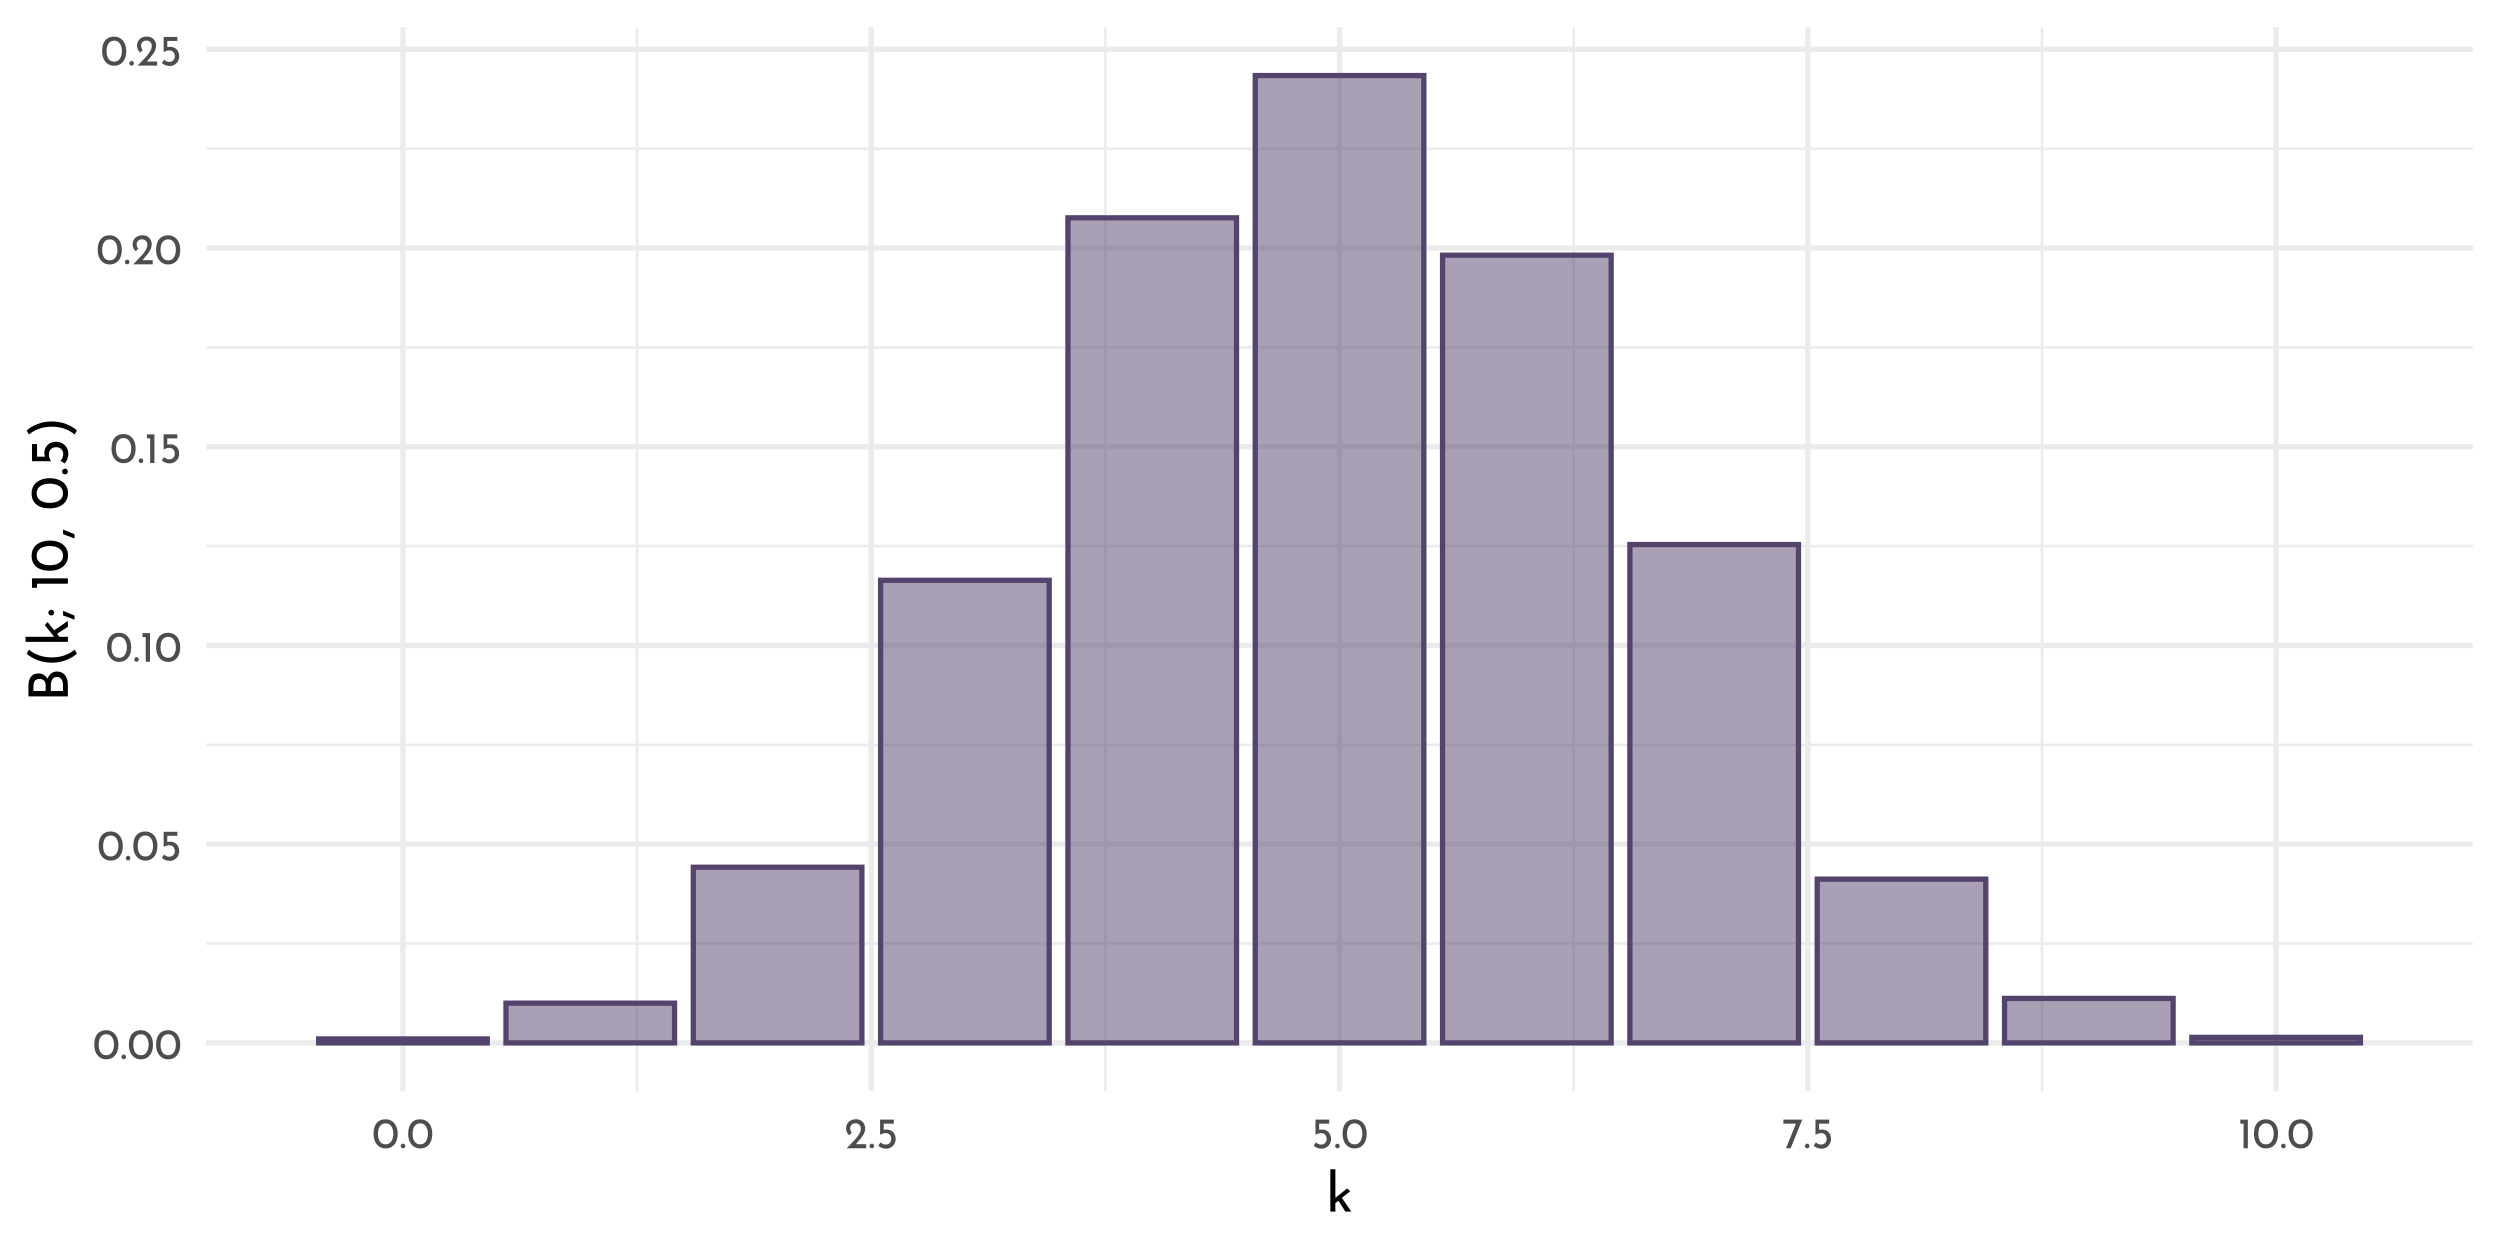
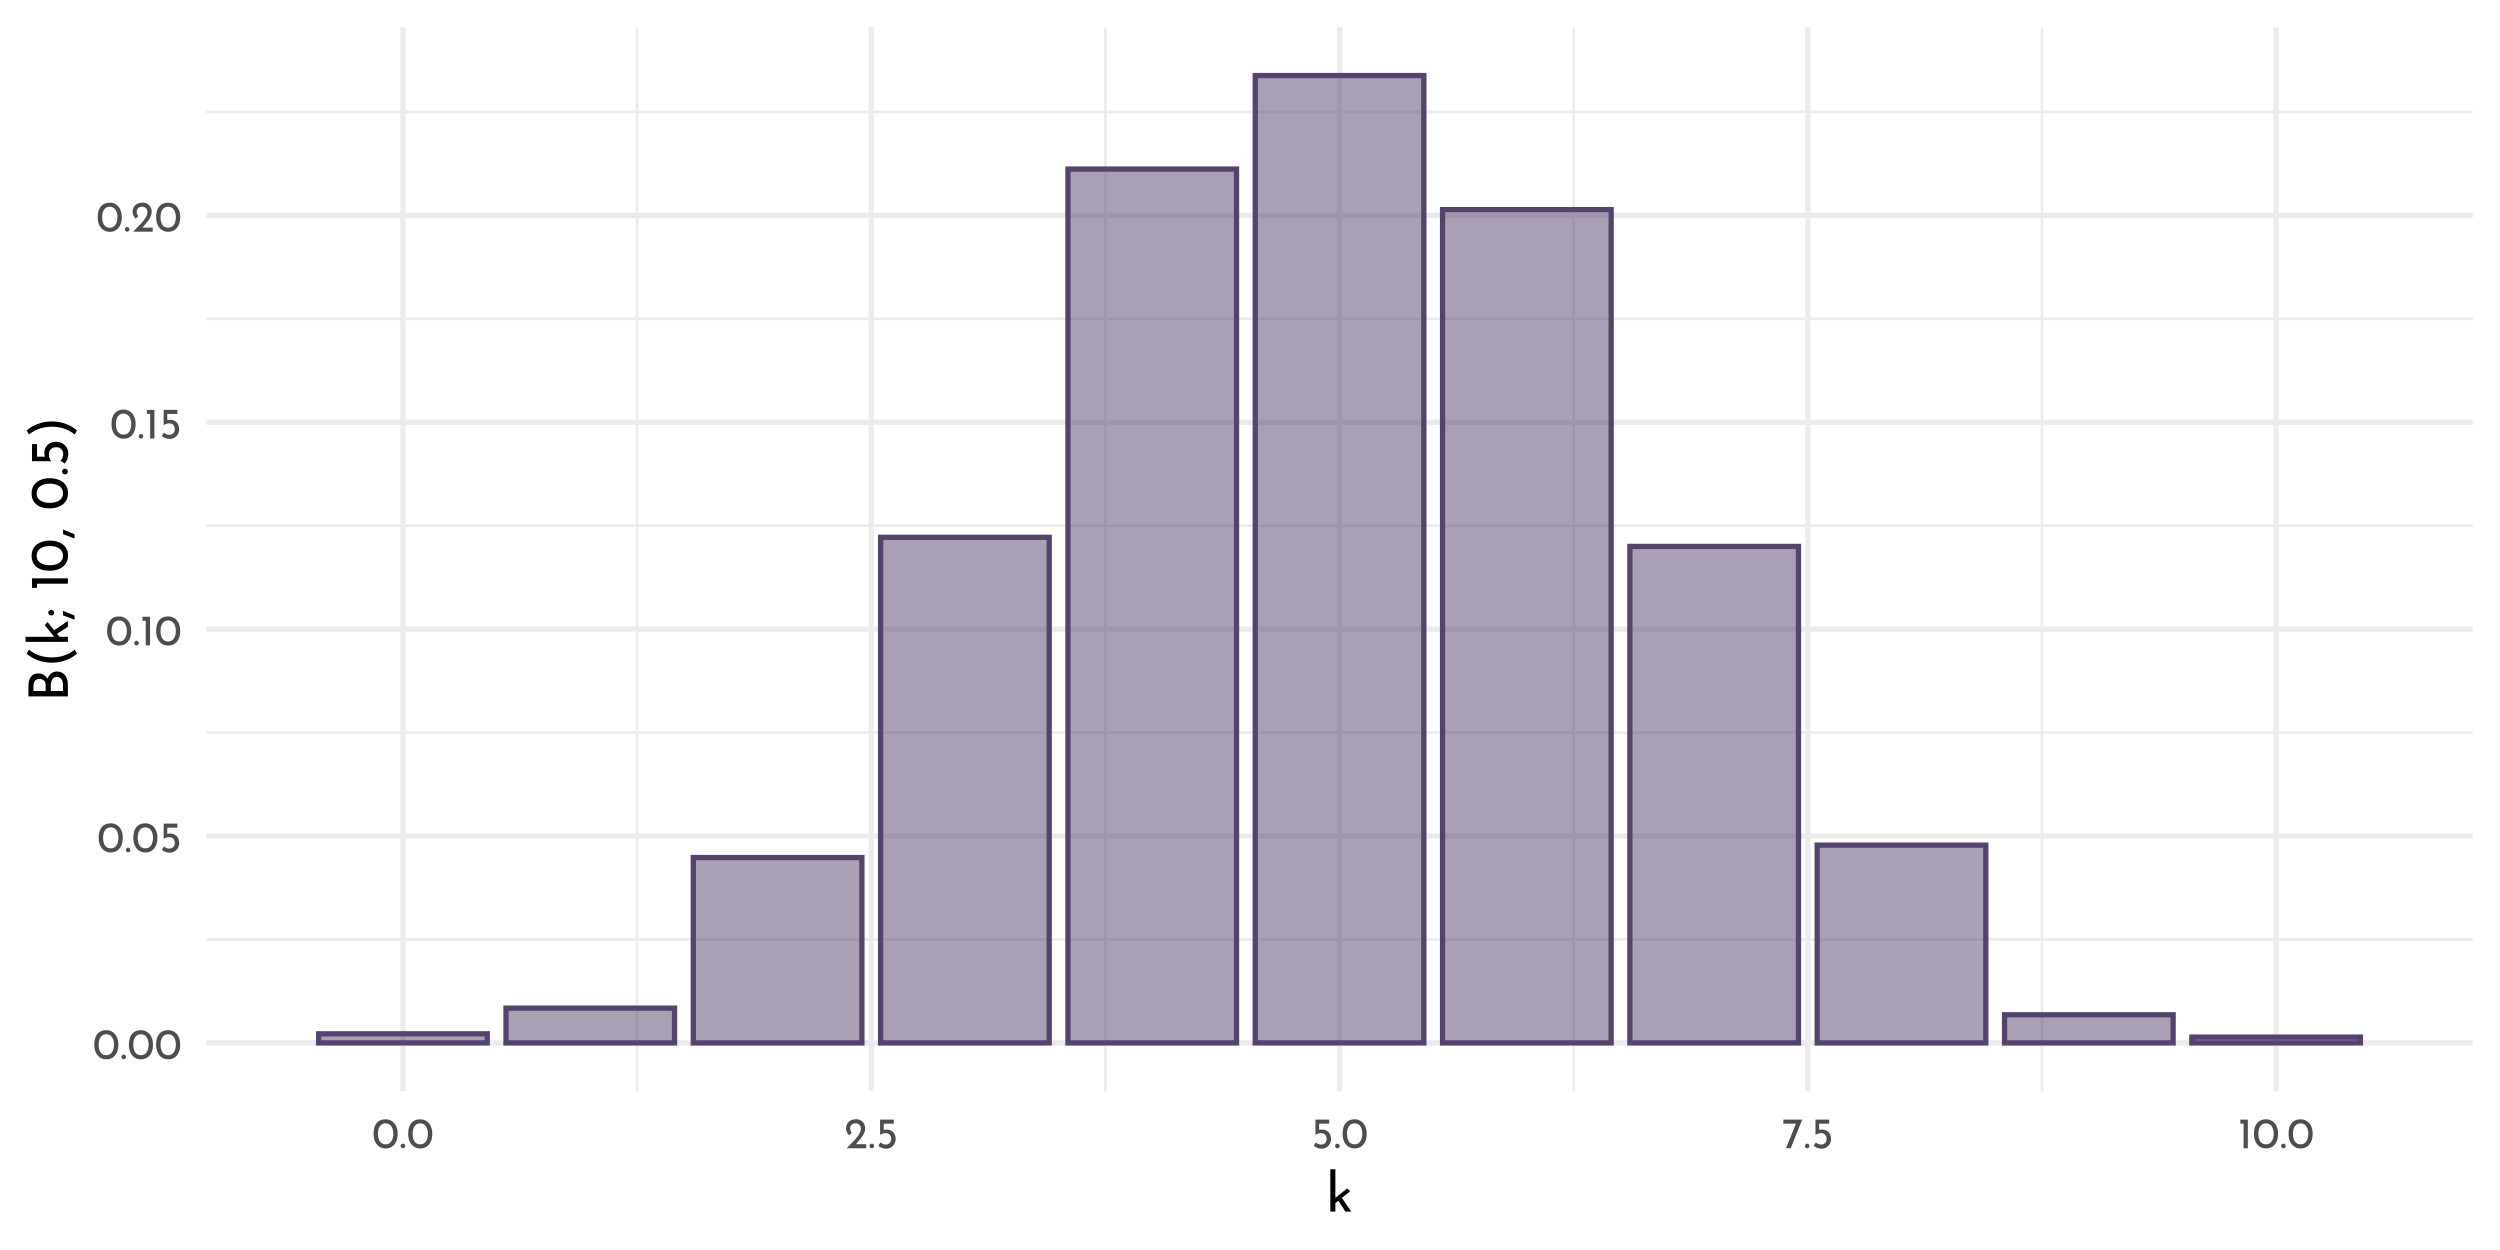
<svg xmlns="http://www.w3.org/2000/svg" xmlns:xlink="http://www.w3.org/1999/xlink" width="504pt" height="252pt" viewBox="0 0 504 252" version="1.1">
  <defs>
    <g>
      <symbol overflow="visible" id="glyph0-0">
        <path style="stroke:none;" d="" />
      </symbol>
      <symbol overflow="visible" id="glyph0-1">
        <path style="stroke:none;" d="M 2.75 0.031 C 2.27 0.031 1.848 -0.086 1.484 -0.328 C 1.117 -0.566 0.832 -0.906 0.625 -1.344 C 0.414 -1.789 0.312 -2.316 0.312 -2.922 C 0.312 -3.879 0.523 -4.609 0.953 -5.109 C 1.391 -5.609 1.988 -5.852 2.75 -5.844 C 3.219 -5.844 3.633 -5.723 4 -5.484 C 4.375 -5.254 4.66 -4.914 4.859 -4.469 C 5.066 -4.031 5.172 -3.516 5.172 -2.922 C 5.172 -2.305 5.066 -1.773 4.859 -1.328 C 4.66 -0.891 4.375 -0.551 4 -0.312 C 3.633 -0.082 3.219 0.031 2.75 0.031 Z M 2.734 -0.797 C 3.234 -0.797 3.613 -0.988 3.875 -1.375 C 4.145 -1.758 4.285 -2.281 4.297 -2.938 C 4.285 -3.57 4.145 -4.078 3.875 -4.453 C 3.613 -4.836 3.234 -5.031 2.734 -5.031 C 2.242 -5.031 1.863 -4.836 1.594 -4.453 C 1.332 -4.078 1.203 -3.566 1.203 -2.922 C 1.203 -2.266 1.332 -1.742 1.594 -1.359 C 1.863 -0.984 2.242 -0.797 2.734 -0.797 Z M 2.734 -0.797 " />
      </symbol>
      <symbol overflow="visible" id="glyph0-2">
        <path style="stroke:none;" d="M 0.297 -0.469 C 0.297 -0.594 0.344 -0.703 0.438 -0.797 C 0.531 -0.891 0.641 -0.938 0.766 -0.938 C 0.879 -0.938 0.984 -0.891 1.078 -0.797 C 1.172 -0.703 1.219 -0.594 1.219 -0.469 C 1.219 -0.332 1.172 -0.219 1.078 -0.125 C 0.984 -0.039 0.879 0 0.766 0 C 0.641 0 0.531 -0.039 0.438 -0.125 C 0.344 -0.219 0.297 -0.332 0.297 -0.469 Z M 0.297 -0.469 " />
      </symbol>
      <symbol overflow="visible" id="glyph0-3">
        <path style="stroke:none;" d="M 2.266 -3.781 C 2.641 -3.781 2.961 -3.691 3.234 -3.516 C 3.516 -3.348 3.723 -3.125 3.859 -2.844 C 4.004 -2.562 4.078 -2.242 4.078 -1.891 C 4.078 -1.523 3.992 -1.191 3.828 -0.891 C 3.66 -0.598 3.43 -0.363 3.141 -0.188 C 2.848 -0.008 2.52 0.078 2.156 0.078 C 1.852 0.078 1.555 0.02 1.266 -0.094 C 0.984 -0.207 0.754 -0.352 0.578 -0.531 L 1.031 -1.203 C 1.145 -1.066 1.297 -0.957 1.484 -0.875 C 1.68 -0.789 1.879 -0.75 2.078 -0.75 C 2.398 -0.75 2.664 -0.852 2.875 -1.062 C 3.082 -1.27 3.188 -1.535 3.188 -1.859 C 3.188 -2.223 3.086 -2.516 2.891 -2.734 C 2.703 -2.953 2.426 -3.062 2.062 -3.062 C 1.863 -3.062 1.676 -3.031 1.5 -2.969 C 1.32 -2.914 1.133 -2.836 0.938 -2.734 L 0.938 -5.781 L 3.703 -5.781 L 3.703 -4.969 L 1.672 -4.969 L 1.672 -3.719 C 1.859 -3.758 2.055 -3.781 2.266 -3.781 Z M 2.266 -3.781 " />
      </symbol>
      <symbol overflow="visible" id="glyph0-4">
        <path style="stroke:none;" d="M 1.984 -5.781 L 1.984 0 L 1.125 0 L 1.125 -4.969 L 0.469 -4.969 L 0.469 -5.781 Z M 1.984 -5.781 " />
      </symbol>
      <symbol overflow="visible" id="glyph0-5">
        <path style="stroke:none;" d="M 4.422 -0.828 L 4.422 0 L 0.469 0 L 0.766 -0.297 C 1.359 -0.891 1.82 -1.367 2.156 -1.734 C 2.5 -2.109 2.781 -2.484 3 -2.859 C 3.227 -3.242 3.344 -3.602 3.344 -3.938 C 3.344 -4.301 3.234 -4.578 3.016 -4.766 C 2.805 -4.953 2.551 -5.047 2.25 -5.047 C 2.008 -5.047 1.805 -4.992 1.641 -4.891 C 1.484 -4.785 1.367 -4.656 1.297 -4.5 C 1.223 -4.352 1.188 -4.207 1.188 -4.062 C 1.188 -3.688 1.301 -3.375 1.531 -3.125 L 1.016 -2.656 C 0.816 -2.77 0.656 -2.969 0.531 -3.25 C 0.414 -3.531 0.359 -3.789 0.359 -4.031 C 0.359 -4.352 0.438 -4.656 0.594 -4.938 C 0.758 -5.219 0.992 -5.441 1.297 -5.609 C 1.609 -5.773 1.973 -5.859 2.391 -5.859 C 2.742 -5.859 3.062 -5.773 3.344 -5.609 C 3.625 -5.441 3.836 -5.219 3.984 -4.938 C 4.141 -4.656 4.219 -4.348 4.219 -4.016 C 4.219 -3.68 4.141 -3.344 3.984 -3 C 3.828 -2.664 3.629 -2.352 3.391 -2.062 C 3.16 -1.77 2.852 -1.406 2.469 -0.969 L 2.344 -0.828 Z M 4.422 -0.828 " />
      </symbol>
      <symbol overflow="visible" id="glyph0-6">
        <path style="stroke:none;" d="M 4.062 -5.781 L 1.734 0 L 0.781 0 L 2.812 -4.969 L 0.266 -4.969 L 0.266 -5.781 Z M 4.062 -5.781 " />
      </symbol>
      <symbol overflow="visible" id="glyph1-0">
        <path style="stroke:none;" d="" />
      </symbol>
      <symbol overflow="visible" id="glyph1-1">
        <path style="stroke:none;" d="M 2.516 -2.188 L 1.906 -1.703 L 1.906 0 L 0.891 0 L 0.891 -8.531 L 1.906 -8.531 L 1.906 -2.766 L 4.266 -4.656 L 4.891 -4.109 L 3.219 -2.766 L 5.109 0 L 3.922 0 Z M 2.516 -2.188 " />
      </symbol>
      <symbol overflow="visible" id="glyph2-0">
        <path style="stroke:none;" d="" />
      </symbol>
      <symbol overflow="visible" id="glyph2-1">
        <path style="stroke:none;" d="M -4.125 -4.688 C -3.945 -5.145 -3.691 -5.504 -3.359 -5.766 C -3.035 -6.023 -2.66 -6.156 -2.234 -6.156 C -1.723 -6.156 -1.301 -6.031 -0.969 -5.781 C -0.633 -5.539 -0.391 -5.219 -0.234 -4.812 C -0.078 -4.414 0 -3.984 0 -3.516 L 0 -1.141 L -7.953 -1.141 L -7.953 -3.203 C -7.953 -4.016 -7.785 -4.645 -7.453 -5.094 C -7.117 -5.539 -6.617 -5.766 -5.953 -5.766 C -5.535 -5.766 -5.172 -5.672 -4.859 -5.484 C -4.547 -5.297 -4.301 -5.031 -4.125 -4.688 Z M -4.484 -2.219 L -4.484 -3.422 C -4.484 -3.828 -4.598 -4.133 -4.828 -4.344 C -5.066 -4.551 -5.367 -4.656 -5.734 -4.656 C -6.141 -4.656 -6.441 -4.531 -6.641 -4.281 C -6.836 -4.039 -6.938 -3.695 -6.938 -3.25 L -6.938 -2.219 Z M -0.984 -3.469 C -0.984 -3.926 -1.086 -4.305 -1.297 -4.609 C -1.504 -4.91 -1.812 -5.062 -2.219 -5.062 C -2.633 -5.062 -2.941 -4.895 -3.141 -4.562 C -3.336 -4.238 -3.438 -3.848 -3.438 -3.391 L -3.438 -2.219 L -0.984 -2.219 Z M -0.984 -3.469 " />
      </symbol>
      <symbol overflow="visible" id="glyph2-2">
        <path style="stroke:none;" d="M -3.25 -1.125 C -4.289 -1.125 -5.254 -1.301 -6.141 -1.656 C -7.035 -2.008 -7.758 -2.441 -8.312 -2.953 L -7.859 -3.766 C -7.316 -3.297 -6.648 -2.914 -5.859 -2.625 C -5.078 -2.332 -4.207 -2.188 -3.25 -2.188 C -2.281 -2.188 -1.398 -2.332 -0.609 -2.625 C 0.172 -2.914 0.828 -3.297 1.359 -3.766 L 1.828 -2.953 C 1.273 -2.441 0.551 -2.008 -0.344 -1.656 C -1.238 -1.301 -2.207 -1.125 -3.25 -1.125 Z M -3.25 -1.125 " />
      </symbol>
      <symbol overflow="visible" id="glyph2-3">
        <path style="stroke:none;" d="M -2.188 -2.516 L -1.703 -1.906 L 0 -1.906 L 0 -0.891 L -8.531 -0.891 L -8.531 -1.906 L -2.766 -1.906 L -4.656 -4.266 L -4.109 -4.891 L -2.766 -3.219 L 0 -5.109 L 0 -3.922 Z M -2.188 -2.516 " />
      </symbol>
      <symbol overflow="visible" id="glyph2-4">
        <path style="stroke:none;" d="M -3.359 -0.719 C -3.523 -0.719 -3.664 -0.773 -3.781 -0.891 C -3.895 -1.016 -3.953 -1.148 -3.953 -1.297 C -3.953 -1.43 -3.895 -1.555 -3.781 -1.672 C -3.664 -1.797 -3.523 -1.859 -3.359 -1.859 C -3.191 -1.859 -3.051 -1.801 -2.938 -1.688 C -2.832 -1.57 -2.781 -1.441 -2.781 -1.297 C -2.781 -1.141 -2.832 -1.004 -2.938 -0.891 C -3.051 -0.773 -3.191 -0.719 -3.359 -0.719 Z M 1.344 -0.703 L 1.344 0.125 C 0.664 -0.125 0.004 -0.367 -0.641 -0.609 L -0.969 -0.719 L -0.969 -1.656 Z M 1.344 -0.703 " />
      </symbol>
      <symbol overflow="visible" id="glyph2-5">
        <path style="stroke:none;" d="" />
      </symbol>
      <symbol overflow="visible" id="glyph2-6">
        <path style="stroke:none;" d="M -7.234 -2.484 L 0 -2.484 L 0 -1.406 L -6.219 -1.406 L -6.219 -0.578 L -7.234 -0.578 Z M -7.234 -2.484 " />
      </symbol>
      <symbol overflow="visible" id="glyph2-7">
        <path style="stroke:none;" d="M 0.031 -3.438 C 0.031 -2.844 -0.113 -2.316 -0.406 -1.859 C -0.707 -1.398 -1.133 -1.039 -1.688 -0.781 C -2.25 -0.52 -2.906 -0.391 -3.656 -0.391 C -4.844 -0.391 -5.75 -0.66 -6.375 -1.203 C -7.008 -1.742 -7.32 -2.488 -7.312 -3.438 C -7.312 -4.031 -7.164 -4.555 -6.875 -5.016 C -6.582 -5.473 -6.156 -5.828 -5.594 -6.078 C -5.039 -6.336 -4.395 -6.469 -3.656 -6.469 C -2.895 -6.469 -2.234 -6.336 -1.672 -6.078 C -1.117 -5.828 -0.691 -5.473 -0.391 -5.016 C -0.098 -4.555 0.039 -4.031 0.031 -3.438 Z M -0.984 -3.422 C -0.984 -4.047 -1.223 -4.523 -1.703 -4.859 C -2.191 -5.191 -2.848 -5.363 -3.672 -5.375 C -4.473 -5.363 -5.109 -5.191 -5.578 -4.859 C -6.055 -4.523 -6.297 -4.047 -6.297 -3.422 C -6.297 -2.805 -6.055 -2.332 -5.578 -2 C -5.098 -1.664 -4.457 -1.5 -3.656 -1.5 C -2.844 -1.5 -2.191 -1.664 -1.703 -2 C -1.223 -2.332 -0.984 -2.805 -0.984 -3.422 Z M -0.984 -3.422 " />
      </symbol>
      <symbol overflow="visible" id="glyph2-8">
        <path style="stroke:none;" d="M 0.578 -1.188 L 1.344 -0.875 L 1.344 -0.031 L 0.578 -0.312 C -0.316 -0.645 -0.832 -0.836 -0.969 -0.891 L -0.969 -1.828 Z M 0.578 -1.188 " />
      </symbol>
      <symbol overflow="visible" id="glyph2-9">
        <path style="stroke:none;" d="M -0.578 -0.375 C -0.742 -0.375 -0.883 -0.43 -1 -0.547 C -1.113 -0.66 -1.172 -0.797 -1.172 -0.953 C -1.172 -1.098 -1.113 -1.227 -1 -1.344 C -0.883 -1.469 -0.742 -1.531 -0.578 -1.531 C -0.41 -1.531 -0.27 -1.469 -0.156 -1.344 C -0.051 -1.227 0 -1.098 0 -0.953 C 0 -0.797 -0.051 -0.66 -0.156 -0.547 C -0.27 -0.43 -0.41 -0.375 -0.578 -0.375 Z M -0.578 -0.375 " />
      </symbol>
      <symbol overflow="visible" id="glyph2-10">
        <path style="stroke:none;" d="M -4.734 -2.828 C -4.734 -3.305 -4.625 -3.711 -4.406 -4.047 C -4.195 -4.391 -3.914 -4.648 -3.562 -4.828 C -3.207 -5.004 -2.805 -5.094 -2.359 -5.094 C -1.91 -5.094 -1.5 -4.988 -1.125 -4.781 C -0.75 -4.57 -0.453 -4.285 -0.234 -3.922 C -0.016 -3.555 0.094 -3.145 0.094 -2.688 C 0.094 -2.32 0.023 -1.957 -0.109 -1.594 C -0.254 -1.238 -0.438 -0.945 -0.656 -0.719 L -1.5 -1.281 C -1.332 -1.426 -1.195 -1.617 -1.094 -1.859 C -0.988 -2.109 -0.938 -2.359 -0.938 -2.609 C -0.938 -3.016 -1.066 -3.348 -1.328 -3.609 C -1.586 -3.867 -1.922 -4 -2.328 -4 C -2.773 -4 -3.133 -3.875 -3.406 -3.625 C -3.688 -3.375 -3.828 -3.023 -3.828 -2.578 C -3.828 -2.336 -3.789 -2.102 -3.719 -1.875 C -3.656 -1.656 -3.551 -1.422 -3.406 -1.172 L -7.234 -1.172 L -7.234 -4.625 L -6.219 -4.625 L -6.219 -2.094 L -4.641 -2.094 C -4.703 -2.32 -4.734 -2.566 -4.734 -2.828 Z M -4.734 -2.828 " />
      </symbol>
      <symbol overflow="visible" id="glyph2-11">
        <path style="stroke:none;" d="M -3.25 -3.438 C -2.207 -3.438 -1.234 -3.258 -0.328 -2.906 C 0.566 -2.562 1.285 -2.129 1.828 -1.609 L 1.359 -0.797 C 0.828 -1.266 0.172 -1.645 -0.609 -1.938 C -1.398 -2.227 -2.281 -2.375 -3.25 -2.375 C -4.207 -2.375 -5.078 -2.227 -5.859 -1.938 C -6.648 -1.645 -7.312 -1.266 -7.844 -0.797 L -8.312 -1.609 C -7.758 -2.129 -7.035 -2.562 -6.141 -2.906 C -5.254 -3.258 -4.289 -3.438 -3.25 -3.438 Z M -3.25 -3.438 " />
      </symbol>
    </g>
    <clipPath id="clip1">
-       <path d="M 41.582 189 L 498.52 189 L 498.52 191 L 41.582 191 Z M 41.582 189 " />
+       <path d="M 41.582 189 L 498.52 189 L 498.52 190 L 41.582 190 Z M 41.582 189 " />
    </clipPath>
    <clipPath id="clip2">
-       <path d="M 41.582 149 L 498.52 149 L 498.52 151 L 41.582 151 Z M 41.582 149 " />
+       <path d="M 41.582 147 L 498.52 147 L 498.52 148 L 41.582 148 Z M 41.582 147 " />
    </clipPath>
    <clipPath id="clip3">
-       <path d="M 41.582 109 L 498.52 109 L 498.52 111 L 41.582 111 Z M 41.582 109 " />
+       <path d="M 41.582 105 L 498.52 105 L 498.52 107 L 41.582 107 Z M 41.582 105 " />
    </clipPath>
    <clipPath id="clip4">
-       <path d="M 41.582 69 L 498.52 69 L 498.52 71 L 41.582 71 Z M 41.582 69 " />
+       <path d="M 41.582 64 L 498.52 64 L 498.52 65 L 41.582 65 Z M 41.582 64 " />
    </clipPath>
    <clipPath id="clip5">
-       <path d="M 41.582 29 L 498.52 29 L 498.52 31 L 41.582 31 Z M 41.582 29 " />
+       <path d="M 41.582 22 L 498.52 22 L 498.52 23 L 41.582 23 Z M 41.582 22 " />
    </clipPath>
    <clipPath id="clip6">
      <path d="M 128 5.48 L 129 5.48 L 129 220 L 128 220 Z M 128 5.48 " />
    </clipPath>
    <clipPath id="clip7">
      <path d="M 222 5.48 L 224 5.48 L 224 220 L 222 220 Z M 222 5.48 " />
    </clipPath>
    <clipPath id="clip8">
      <path d="M 316 5.48 L 318 5.48 L 318 220 L 316 220 Z M 316 5.48 " />
    </clipPath>
    <clipPath id="clip9">
      <path d="M 411 5.48 L 412 5.48 L 412 220 L 411 220 Z M 411 5.48 " />
    </clipPath>
    <clipPath id="clip10">
      <path d="M 41.582 209 L 498.52 209 L 498.52 211 L 41.582 211 Z M 41.582 209 " />
    </clipPath>
    <clipPath id="clip11">
-       <path d="M 41.582 169 L 498.52 169 L 498.52 171 L 41.582 171 Z M 41.582 169 " />
+       <path d="M 41.582 168 L 498.52 168 L 498.52 170 L 41.582 170 Z M 41.582 168 " />
    </clipPath>
    <clipPath id="clip12">
-       <path d="M 41.582 129 L 498.52 129 L 498.52 131 L 41.582 131 Z M 41.582 129 " />
+       <path d="M 41.582 126 L 498.52 126 L 498.52 128 L 41.582 128 Z M 41.582 126 " />
    </clipPath>
    <clipPath id="clip13">
-       <path d="M 41.582 89 L 498.52 89 L 498.52 91 L 41.582 91 Z M 41.582 89 " />
+       <path d="M 41.582 84 L 498.52 84 L 498.52 86 L 41.582 86 Z M 41.582 84 " />
    </clipPath>
    <clipPath id="clip14">
-       <path d="M 41.582 49 L 498.52 49 L 498.52 51 L 41.582 51 Z M 41.582 49 " />
+       <path d="M 41.582 42 L 498.52 42 L 498.52 44 L 41.582 44 Z M 41.582 42 " />
    </clipPath>
    <clipPath id="clip15">
-       <path d="M 41.582 9 L 498.52 9 L 498.52 11 L 41.582 11 Z M 41.582 9 " />
+       <path d="M 80 5.48 L 82 5.48 L 82 220 L 80 220 Z M 80 5.48 " />
    </clipPath>
    <clipPath id="clip16">
-       <path d="M 80 5.48 L 82 5.48 L 82 220 L 80 220 Z M 80 5.48 " />
+       <path d="M 175 5.48 L 177 5.48 L 177 220 L 175 220 Z M 175 5.48 " />
    </clipPath>
    <clipPath id="clip17">
-       <path d="M 175 5.48 L 177 5.48 L 177 220 L 175 220 Z M 175 5.48 " />
+       <path d="M 269 5.48 L 271 5.48 L 271 220 L 269 220 Z M 269 5.48 " />
    </clipPath>
    <clipPath id="clip18">
-       <path d="M 269 5.48 L 271 5.48 L 271 220 L 269 220 Z M 269 5.48 " />
+       <path d="M 363 5.48 L 365 5.48 L 365 220 L 363 220 Z M 363 5.48 " />
    </clipPath>
    <clipPath id="clip19">
-       <path d="M 363 5.48 L 365 5.48 L 365 220 L 363 220 Z M 363 5.48 " />
-     </clipPath>
-     <clipPath id="clip20">
      <path d="M 458 5.48 L 460 5.48 L 460 220 L 458 220 Z M 458 5.48 " />
    </clipPath>
  </defs>
  <g id="surface9">
    <rect x="0" y="0" width="504" height="252" style="fill:rgb(100%,100%,100%);fill-opacity:1;stroke:none;" />
    <g clip-path="url(#clip1)" clip-rule="nonzero">
-       <path style="fill:none;stroke-width:0.533;stroke-linecap:butt;stroke-linejoin:round;stroke:rgb(92.157%,92.157%,92.157%);stroke-opacity:1;stroke-miterlimit:10;" d="M 41.582 190.219 L 498.52 190.219 " />
+       <path style="fill:none;stroke-width:0.533;stroke-linecap:butt;stroke-linejoin:round;stroke:rgb(92.157%,92.157%,92.157%);stroke-opacity:1;stroke-miterlimit:10;" d="M 41.582 189.395 L 498.52 189.395 " />
    </g>
    <g clip-path="url(#clip2)" clip-rule="nonzero">
-       <path style="fill:none;stroke-width:0.533;stroke-linecap:butt;stroke-linejoin:round;stroke:rgb(92.157%,92.157%,92.157%);stroke-opacity:1;stroke-miterlimit:10;" d="M 41.582 150.156 L 498.52 150.156 " />
+       <path style="fill:none;stroke-width:0.533;stroke-linecap:butt;stroke-linejoin:round;stroke:rgb(92.157%,92.157%,92.157%);stroke-opacity:1;stroke-miterlimit:10;" d="M 41.582 147.688 L 498.52 147.688 " />
    </g>
    <g clip-path="url(#clip3)" clip-rule="nonzero">
-       <path style="fill:none;stroke-width:0.533;stroke-linecap:butt;stroke-linejoin:round;stroke:rgb(92.157%,92.157%,92.157%);stroke-opacity:1;stroke-miterlimit:10;" d="M 41.582 110.094 L 498.52 110.094 " />
+       <path style="fill:none;stroke-width:0.533;stroke-linecap:butt;stroke-linejoin:round;stroke:rgb(92.157%,92.157%,92.157%);stroke-opacity:1;stroke-miterlimit:10;" d="M 41.582 105.984 L 498.52 105.984 " />
    </g>
    <g clip-path="url(#clip4)" clip-rule="nonzero">
-       <path style="fill:none;stroke-width:0.533;stroke-linecap:butt;stroke-linejoin:round;stroke:rgb(92.157%,92.157%,92.157%);stroke-opacity:1;stroke-miterlimit:10;" d="M 41.582 70.035 L 498.52 70.035 " />
+       <path style="fill:none;stroke-width:0.533;stroke-linecap:butt;stroke-linejoin:round;stroke:rgb(92.157%,92.157%,92.157%);stroke-opacity:1;stroke-miterlimit:10;" d="M 41.582 64.277 L 498.52 64.277 " />
    </g>
    <g clip-path="url(#clip5)" clip-rule="nonzero">
-       <path style="fill:none;stroke-width:0.533;stroke-linecap:butt;stroke-linejoin:round;stroke:rgb(92.157%,92.157%,92.157%);stroke-opacity:1;stroke-miterlimit:10;" d="M 41.582 29.973 L 498.52 29.973 " />
+       <path style="fill:none;stroke-width:0.533;stroke-linecap:butt;stroke-linejoin:round;stroke:rgb(92.157%,92.157%,92.157%);stroke-opacity:1;stroke-miterlimit:10;" d="M 41.582 22.57 L 498.52 22.57 " />
    </g>
    <g clip-path="url(#clip6)" clip-rule="nonzero">
      <path style="fill:none;stroke-width:0.533;stroke-linecap:butt;stroke-linejoin:round;stroke:rgb(92.157%,92.157%,92.157%);stroke-opacity:1;stroke-miterlimit:10;" d="M 128.438 220 L 128.438 5.48 " />
    </g>
    <g clip-path="url(#clip7)" clip-rule="nonzero">
      <path style="fill:none;stroke-width:0.533;stroke-linecap:butt;stroke-linejoin:round;stroke:rgb(92.157%,92.157%,92.157%);stroke-opacity:1;stroke-miterlimit:10;" d="M 222.848 220 L 222.848 5.48 " />
    </g>
    <g clip-path="url(#clip8)" clip-rule="nonzero">
      <path style="fill:none;stroke-width:0.533;stroke-linecap:butt;stroke-linejoin:round;stroke:rgb(92.157%,92.157%,92.157%);stroke-opacity:1;stroke-miterlimit:10;" d="M 317.258 220 L 317.258 5.48 " />
    </g>
    <g clip-path="url(#clip9)" clip-rule="nonzero">
      <path style="fill:none;stroke-width:0.533;stroke-linecap:butt;stroke-linejoin:round;stroke:rgb(92.157%,92.157%,92.157%);stroke-opacity:1;stroke-miterlimit:10;" d="M 411.664 220 L 411.664 5.48 " />
    </g>
    <g clip-path="url(#clip10)" clip-rule="nonzero">
      <path style="fill:none;stroke-width:1.067;stroke-linecap:butt;stroke-linejoin:round;stroke:rgb(92.157%,92.157%,92.157%);stroke-opacity:1;stroke-miterlimit:10;" d="M 41.582 210.25 L 498.52 210.25 " />
    </g>
    <g clip-path="url(#clip11)" clip-rule="nonzero">
-       <path style="fill:none;stroke-width:1.067;stroke-linecap:butt;stroke-linejoin:round;stroke:rgb(92.157%,92.157%,92.157%);stroke-opacity:1;stroke-miterlimit:10;" d="M 41.582 170.188 L 498.52 170.188 " />
+       <path style="fill:none;stroke-width:1.067;stroke-linecap:butt;stroke-linejoin:round;stroke:rgb(92.157%,92.157%,92.157%);stroke-opacity:1;stroke-miterlimit:10;" d="M 41.582 168.543 L 498.52 168.543 " />
    </g>
    <g clip-path="url(#clip12)" clip-rule="nonzero">
-       <path style="fill:none;stroke-width:1.067;stroke-linecap:butt;stroke-linejoin:round;stroke:rgb(92.157%,92.157%,92.157%);stroke-opacity:1;stroke-miterlimit:10;" d="M 41.582 130.125 L 498.52 130.125 " />
+       <path style="fill:none;stroke-width:1.067;stroke-linecap:butt;stroke-linejoin:round;stroke:rgb(92.157%,92.157%,92.157%);stroke-opacity:1;stroke-miterlimit:10;" d="M 41.582 126.836 L 498.52 126.836 " />
    </g>
    <g clip-path="url(#clip13)" clip-rule="nonzero">
-       <path style="fill:none;stroke-width:1.067;stroke-linecap:butt;stroke-linejoin:round;stroke:rgb(92.157%,92.157%,92.157%);stroke-opacity:1;stroke-miterlimit:10;" d="M 41.582 90.066 L 498.52 90.066 " />
+       <path style="fill:none;stroke-width:1.067;stroke-linecap:butt;stroke-linejoin:round;stroke:rgb(92.157%,92.157%,92.157%);stroke-opacity:1;stroke-miterlimit:10;" d="M 41.582 85.129 L 498.52 85.129 " />
    </g>
    <g clip-path="url(#clip14)" clip-rule="nonzero">
-       <path style="fill:none;stroke-width:1.067;stroke-linecap:butt;stroke-linejoin:round;stroke:rgb(92.157%,92.157%,92.157%);stroke-opacity:1;stroke-miterlimit:10;" d="M 41.582 50.004 L 498.52 50.004 " />
+       <path style="fill:none;stroke-width:1.067;stroke-linecap:butt;stroke-linejoin:round;stroke:rgb(92.157%,92.157%,92.157%);stroke-opacity:1;stroke-miterlimit:10;" d="M 41.582 43.422 L 498.52 43.422 " />
    </g>
    <g clip-path="url(#clip15)" clip-rule="nonzero">
-       <path style="fill:none;stroke-width:1.067;stroke-linecap:butt;stroke-linejoin:round;stroke:rgb(92.157%,92.157%,92.157%);stroke-opacity:1;stroke-miterlimit:10;" d="M 41.582 9.941 L 498.52 9.941 " />
+       <path style="fill:none;stroke-width:1.067;stroke-linecap:butt;stroke-linejoin:round;stroke:rgb(92.157%,92.157%,92.157%);stroke-opacity:1;stroke-miterlimit:10;" d="M 81.234 220 L 81.234 5.48 " />
    </g>
    <g clip-path="url(#clip16)" clip-rule="nonzero">
-       <path style="fill:none;stroke-width:1.067;stroke-linecap:butt;stroke-linejoin:round;stroke:rgb(92.157%,92.157%,92.157%);stroke-opacity:1;stroke-miterlimit:10;" d="M 81.234 220 L 81.234 5.48 " />
+       <path style="fill:none;stroke-width:1.067;stroke-linecap:butt;stroke-linejoin:round;stroke:rgb(92.157%,92.157%,92.157%);stroke-opacity:1;stroke-miterlimit:10;" d="M 175.645 220 L 175.645 5.48 " />
    </g>
    <g clip-path="url(#clip17)" clip-rule="nonzero">
-       <path style="fill:none;stroke-width:1.067;stroke-linecap:butt;stroke-linejoin:round;stroke:rgb(92.157%,92.157%,92.157%);stroke-opacity:1;stroke-miterlimit:10;" d="M 175.645 220 L 175.645 5.48 " />
+       <path style="fill:none;stroke-width:1.067;stroke-linecap:butt;stroke-linejoin:round;stroke:rgb(92.157%,92.157%,92.157%);stroke-opacity:1;stroke-miterlimit:10;" d="M 270.051 220 L 270.051 5.48 " />
    </g>
    <g clip-path="url(#clip18)" clip-rule="nonzero">
-       <path style="fill:none;stroke-width:1.067;stroke-linecap:butt;stroke-linejoin:round;stroke:rgb(92.157%,92.157%,92.157%);stroke-opacity:1;stroke-miterlimit:10;" d="M 270.051 220 L 270.051 5.48 " />
+       <path style="fill:none;stroke-width:1.067;stroke-linecap:butt;stroke-linejoin:round;stroke:rgb(92.157%,92.157%,92.157%);stroke-opacity:1;stroke-miterlimit:10;" d="M 364.461 220 L 364.461 5.48 " />
    </g>
    <g clip-path="url(#clip19)" clip-rule="nonzero">
-       <path style="fill:none;stroke-width:1.067;stroke-linecap:butt;stroke-linejoin:round;stroke:rgb(92.157%,92.157%,92.157%);stroke-opacity:1;stroke-miterlimit:10;" d="M 364.461 220 L 364.461 5.48 " />
-     </g>
-     <g clip-path="url(#clip20)" clip-rule="nonzero">
      <path style="fill:none;stroke-width:1.067;stroke-linecap:butt;stroke-linejoin:round;stroke:rgb(92.157%,92.157%,92.157%);stroke-opacity:1;stroke-miterlimit:10;" d="M 458.867 220 L 458.867 5.48 " />
    </g>
-     <path style="fill-rule:nonzero;fill:rgb(32.941%,26.275%,42.745%);fill-opacity:0.502;stroke-width:1.067;stroke-linecap:square;stroke-linejoin:miter;stroke:rgb(32.941%,26.275%,42.745%);stroke-opacity:1;stroke-miterlimit:10;" d="M 64.242 210.25 L 98.23 210.25 L 98.23 209.449 L 64.242 209.449 Z M 64.242 210.25 " />
-     <path style="fill-rule:nonzero;fill:rgb(32.941%,26.275%,42.745%);fill-opacity:0.502;stroke-width:1.067;stroke-linecap:square;stroke-linejoin:miter;stroke:rgb(32.941%,26.275%,42.745%);stroke-opacity:1;stroke-miterlimit:10;" d="M 102.004 210.25 L 135.992 210.25 L 135.992 202.238 L 102.004 202.238 Z M 102.004 210.25 " />
-     <path style="fill-rule:nonzero;fill:rgb(32.941%,26.275%,42.745%);fill-opacity:0.502;stroke-width:1.067;stroke-linecap:square;stroke-linejoin:miter;stroke:rgb(32.941%,26.275%,42.745%);stroke-opacity:1;stroke-miterlimit:10;" d="M 139.77 210.25 L 173.758 210.25 L 173.758 174.836 L 139.77 174.836 Z M 139.77 210.25 " />
-     <path style="fill-rule:nonzero;fill:rgb(32.941%,26.275%,42.745%);fill-opacity:0.502;stroke-width:1.067;stroke-linecap:square;stroke-linejoin:miter;stroke:rgb(32.941%,26.275%,42.745%);stroke-opacity:1;stroke-miterlimit:10;" d="M 177.531 210.25 L 211.52 210.25 L 211.52 116.988 L 177.531 116.988 Z M 177.531 210.25 " />
-     <path style="fill-rule:nonzero;fill:rgb(32.941%,26.275%,42.745%);fill-opacity:0.502;stroke-width:1.067;stroke-linecap:square;stroke-linejoin:miter;stroke:rgb(32.941%,26.275%,42.745%);stroke-opacity:1;stroke-miterlimit:10;" d="M 215.297 210.25 L 249.285 210.25 L 249.285 43.914 L 215.297 43.914 Z M 215.297 210.25 " />
+     <path style="fill-rule:nonzero;fill:rgb(32.941%,26.275%,42.745%);fill-opacity:0.502;stroke-width:1.067;stroke-linecap:square;stroke-linejoin:miter;stroke:rgb(32.941%,26.275%,42.745%);stroke-opacity:1;stroke-miterlimit:10;" d="M 64.242 210.25 L 98.23 210.25 L 98.23 208.414 L 64.242 208.414 Z M 64.242 210.25 " />
+     <path style="fill-rule:nonzero;fill:rgb(32.941%,26.275%,42.745%);fill-opacity:0.502;stroke-width:1.067;stroke-linecap:square;stroke-linejoin:miter;stroke:rgb(32.941%,26.275%,42.745%);stroke-opacity:1;stroke-miterlimit:10;" d="M 102.004 210.25 L 135.992 210.25 L 135.992 203.242 L 102.004 203.242 Z M 102.004 210.25 " />
+     <path style="fill-rule:nonzero;fill:rgb(32.941%,26.275%,42.745%);fill-opacity:0.502;stroke-width:1.067;stroke-linecap:square;stroke-linejoin:miter;stroke:rgb(32.941%,26.275%,42.745%);stroke-opacity:1;stroke-miterlimit:10;" d="M 139.77 210.25 L 173.758 210.25 L 173.758 172.883 L 139.77 172.883 Z M 139.77 210.25 " />
+     <path style="fill-rule:nonzero;fill:rgb(32.941%,26.275%,42.745%);fill-opacity:0.502;stroke-width:1.067;stroke-linecap:square;stroke-linejoin:miter;stroke:rgb(32.941%,26.275%,42.745%);stroke-opacity:1;stroke-miterlimit:10;" d="M 177.531 210.25 L 211.52 210.25 L 211.52 108.32 L 177.531 108.32 Z M 177.531 210.25 " />
+     <path style="fill-rule:nonzero;fill:rgb(32.941%,26.275%,42.745%);fill-opacity:0.502;stroke-width:1.067;stroke-linecap:square;stroke-linejoin:miter;stroke:rgb(32.941%,26.275%,42.745%);stroke-opacity:1;stroke-miterlimit:10;" d="M 215.297 210.25 L 249.285 210.25 L 249.285 34.082 L 215.297 34.082 Z M 215.297 210.25 " />
    <path style="fill-rule:nonzero;fill:rgb(32.941%,26.275%,42.745%);fill-opacity:0.502;stroke-width:1.067;stroke-linecap:square;stroke-linejoin:miter;stroke:rgb(32.941%,26.275%,42.745%);stroke-opacity:1;stroke-miterlimit:10;" d="M 253.059 210.25 L 287.047 210.25 L 287.047 15.23 L 253.059 15.23 Z M 253.059 210.25 " />
-     <path style="fill-rule:nonzero;fill:rgb(32.941%,26.275%,42.745%);fill-opacity:0.502;stroke-width:1.067;stroke-linecap:square;stroke-linejoin:miter;stroke:rgb(32.941%,26.275%,42.745%);stroke-opacity:1;stroke-miterlimit:10;" d="M 290.82 210.25 L 324.809 210.25 L 324.809 51.445 L 290.82 51.445 Z M 290.82 210.25 " />
-     <path style="fill-rule:nonzero;fill:rgb(32.941%,26.275%,42.745%);fill-opacity:0.502;stroke-width:1.067;stroke-linecap:square;stroke-linejoin:miter;stroke:rgb(32.941%,26.275%,42.745%);stroke-opacity:1;stroke-miterlimit:10;" d="M 328.586 210.25 L 362.574 210.25 L 362.574 109.777 L 328.586 109.777 Z M 328.586 210.25 " />
-     <path style="fill-rule:nonzero;fill:rgb(32.941%,26.275%,42.745%);fill-opacity:0.502;stroke-width:1.067;stroke-linecap:square;stroke-linejoin:miter;stroke:rgb(32.941%,26.275%,42.745%);stroke-opacity:1;stroke-miterlimit:10;" d="M 366.348 210.25 L 400.336 210.25 L 400.336 177.238 L 366.348 177.238 Z M 366.348 210.25 " />
-     <path style="fill-rule:nonzero;fill:rgb(32.941%,26.275%,42.745%);fill-opacity:0.502;stroke-width:1.067;stroke-linecap:square;stroke-linejoin:miter;stroke:rgb(32.941%,26.275%,42.745%);stroke-opacity:1;stroke-miterlimit:10;" d="M 404.113 210.25 L 438.102 210.25 L 438.102 201.277 L 404.113 201.277 Z M 404.113 210.25 " />
-     <path style="fill-rule:nonzero;fill:rgb(32.941%,26.275%,42.745%);fill-opacity:0.502;stroke-width:1.067;stroke-linecap:square;stroke-linejoin:miter;stroke:rgb(32.941%,26.275%,42.745%);stroke-opacity:1;stroke-miterlimit:10;" d="M 441.875 210.25 L 475.863 210.25 L 475.863 209.129 L 441.875 209.129 Z M 441.875 210.25 " />
+     <path style="fill-rule:nonzero;fill:rgb(32.941%,26.275%,42.745%);fill-opacity:0.502;stroke-width:1.067;stroke-linecap:square;stroke-linejoin:miter;stroke:rgb(32.941%,26.275%,42.745%);stroke-opacity:1;stroke-miterlimit:10;" d="M 290.82 210.25 L 324.809 210.25 L 324.809 42.258 L 290.82 42.258 Z M 290.82 210.25 " />
+     <path style="fill-rule:nonzero;fill:rgb(32.941%,26.275%,42.745%);fill-opacity:0.502;stroke-width:1.067;stroke-linecap:square;stroke-linejoin:miter;stroke:rgb(32.941%,26.275%,42.745%);stroke-opacity:1;stroke-miterlimit:10;" d="M 328.586 210.25 L 362.574 210.25 L 362.574 110.156 L 328.586 110.156 Z M 328.586 210.25 " />
+     <path style="fill-rule:nonzero;fill:rgb(32.941%,26.275%,42.745%);fill-opacity:0.502;stroke-width:1.067;stroke-linecap:square;stroke-linejoin:miter;stroke:rgb(32.941%,26.275%,42.745%);stroke-opacity:1;stroke-miterlimit:10;" d="M 366.348 210.25 L 400.336 210.25 L 400.336 170.379 L 366.348 170.379 Z M 366.348 210.25 " />
+     <path style="fill-rule:nonzero;fill:rgb(32.941%,26.275%,42.745%);fill-opacity:0.502;stroke-width:1.067;stroke-linecap:square;stroke-linejoin:miter;stroke:rgb(32.941%,26.275%,42.745%);stroke-opacity:1;stroke-miterlimit:10;" d="M 404.113 210.25 L 438.102 210.25 L 438.102 204.578 L 404.113 204.578 Z M 404.113 210.25 " />
+     <path style="fill-rule:nonzero;fill:rgb(32.941%,26.275%,42.745%);fill-opacity:0.502;stroke-width:1.067;stroke-linecap:square;stroke-linejoin:miter;stroke:rgb(32.941%,26.275%,42.745%);stroke-opacity:1;stroke-miterlimit:10;" d="M 441.875 210.25 L 475.863 210.25 L 475.863 209.082 L 441.875 209.082 Z M 441.875 210.25 " />
    <g style="fill:rgb(30.196%,30.196%,30.196%);fill-opacity:1;">
      <use xlink:href="#glyph0-1" x="18.691" y="213.531" />
      <use xlink:href="#glyph0-2" x="24.183" y="213.531" />
      <use xlink:href="#glyph0-1" x="25.67" y="213.531" />
      <use xlink:href="#glyph0-1" x="31.161" y="213.531" />
    </g>
    <g style="fill:rgb(30.196%,30.196%,30.196%);fill-opacity:1;">
-       <use xlink:href="#glyph0-1" x="19.582" y="173.469" />
-       <use xlink:href="#glyph0-2" x="25.073" y="173.469" />
-       <use xlink:href="#glyph0-1" x="26.56" y="173.469" />
-       <use xlink:href="#glyph0-3" x="32.052" y="173.469" />
-     </g>
-     <g style="fill:rgb(30.196%,30.196%,30.196%);fill-opacity:1;">
-       <use xlink:href="#glyph0-1" x="21.277" y="133.41" />
-       <use xlink:href="#glyph0-2" x="26.769" y="133.41" />
-       <use xlink:href="#glyph0-4" x="28.256" y="133.41" />
-       <use xlink:href="#glyph0-1" x="31.16" y="133.41" />
-     </g>
-     <g style="fill:rgb(30.196%,30.196%,30.196%);fill-opacity:1;">
-       <use xlink:href="#glyph0-1" x="22.168" y="93.348" />
-       <use xlink:href="#glyph0-2" x="27.659" y="93.348" />
-       <use xlink:href="#glyph0-4" x="29.146" y="93.348" />
-       <use xlink:href="#glyph0-3" x="32.05" y="93.348" />
-     </g>
-     <g style="fill:rgb(30.196%,30.196%,30.196%);fill-opacity:1;">
-       <use xlink:href="#glyph0-1" x="19.387" y="53.285" />
-       <use xlink:href="#glyph0-2" x="24.878" y="53.285" />
-       <use xlink:href="#glyph0-5" x="26.365" y="53.285" />
-       <use xlink:href="#glyph0-1" x="31.161" y="53.285" />
-     </g>
-     <g style="fill:rgb(30.196%,30.196%,30.196%);fill-opacity:1;">
-       <use xlink:href="#glyph0-1" x="20.277" y="13.227" />
-       <use xlink:href="#glyph0-2" x="25.769" y="13.227" />
-       <use xlink:href="#glyph0-5" x="27.256" y="13.227" />
-       <use xlink:href="#glyph0-3" x="32.052" y="13.227" />
+       <use xlink:href="#glyph0-1" x="19.582" y="171.824" />
+       <use xlink:href="#glyph0-2" x="25.073" y="171.824" />
+       <use xlink:href="#glyph0-1" x="26.56" y="171.824" />
+       <use xlink:href="#glyph0-3" x="32.052" y="171.824" />
+     </g>
+     <g style="fill:rgb(30.196%,30.196%,30.196%);fill-opacity:1;">
+       <use xlink:href="#glyph0-1" x="21.277" y="130.117" />
+       <use xlink:href="#glyph0-2" x="26.769" y="130.117" />
+       <use xlink:href="#glyph0-4" x="28.256" y="130.117" />
+       <use xlink:href="#glyph0-1" x="31.16" y="130.117" />
+     </g>
+     <g style="fill:rgb(30.196%,30.196%,30.196%);fill-opacity:1;">
+       <use xlink:href="#glyph0-1" x="22.168" y="88.414" />
+       <use xlink:href="#glyph0-2" x="27.659" y="88.414" />
+       <use xlink:href="#glyph0-4" x="29.146" y="88.414" />
+       <use xlink:href="#glyph0-3" x="32.05" y="88.414" />
+     </g>
+     <g style="fill:rgb(30.196%,30.196%,30.196%);fill-opacity:1;">
+       <use xlink:href="#glyph0-1" x="19.387" y="46.707" />
+       <use xlink:href="#glyph0-2" x="24.878" y="46.707" />
+       <use xlink:href="#glyph0-5" x="26.365" y="46.707" />
+       <use xlink:href="#glyph0-1" x="31.161" y="46.707" />
    </g>
    <g style="fill:rgb(30.196%,30.196%,30.196%);fill-opacity:1;">
      <use xlink:href="#glyph0-1" x="75" y="231.496" />
      <use xlink:href="#glyph0-2" x="80.491" y="231.496" />
      <use xlink:href="#glyph0-1" x="81.978" y="231.496" />
    </g>
    <g style="fill:rgb(30.196%,30.196%,30.196%);fill-opacity:1;">
      <use xlink:href="#glyph0-5" x="170.203" y="231.496" />
      <use xlink:href="#glyph0-2" x="174.999" y="231.496" />
      <use xlink:href="#glyph0-3" x="176.486" y="231.496" />
    </g>
    <g style="fill:rgb(30.196%,30.196%,30.196%);fill-opacity:1;">
      <use xlink:href="#glyph0-3" x="264.262" y="231.496" />
      <use xlink:href="#glyph0-2" x="268.864" y="231.496" />
      <use xlink:href="#glyph0-1" x="270.351" y="231.496" />
    </g>
    <g style="fill:rgb(30.196%,30.196%,30.196%);fill-opacity:1;">
      <use xlink:href="#glyph0-6" x="359.262" y="231.496" />
      <use xlink:href="#glyph0-2" x="363.574" y="231.496" />
      <use xlink:href="#glyph0-3" x="365.061" y="231.496" />
    </g>
    <g style="fill:rgb(30.196%,30.196%,30.196%);fill-opacity:1;">
      <use xlink:href="#glyph0-4" x="451.18" y="231.496" />
      <use xlink:href="#glyph0-1" x="454.084" y="231.496" />
      <use xlink:href="#glyph0-2" x="459.575" y="231.496" />
      <use xlink:href="#glyph0-1" x="461.062" y="231.496" />
    </g>
    <g style="fill:rgb(0%,0%,0%);fill-opacity:1;">
      <use xlink:href="#glyph1-1" x="267.305" y="244.254" />
    </g>
    <g style="fill:rgb(0%,0%,0%);fill-opacity:1;">
      <use xlink:href="#glyph2-1" x="13.684" y="141.531" />
      <use xlink:href="#glyph2-2" x="13.684" y="134.722" />
      <use xlink:href="#glyph2-3" x="13.684" y="130.289" />
      <use xlink:href="#glyph2-4" x="13.684" y="124.8" />
      <use xlink:href="#glyph2-5" x="13.684" y="122.556" />
      <use xlink:href="#glyph2-6" x="13.684" y="119.08" />
      <use xlink:href="#glyph2-7" x="13.684" y="115.45" />
      <use xlink:href="#glyph2-8" x="13.684" y="108.586" />
      <use xlink:href="#glyph2-5" x="13.684" y="106.353" />
      <use xlink:href="#glyph2-7" x="13.684" y="102.877" />
      <use xlink:href="#glyph2-9" x="13.684" y="96.013" />
      <use xlink:href="#glyph2-10" x="13.684" y="94.154" />
      <use xlink:href="#glyph2-11" x="13.684" y="88.401" />
    </g>
  </g>
</svg>
